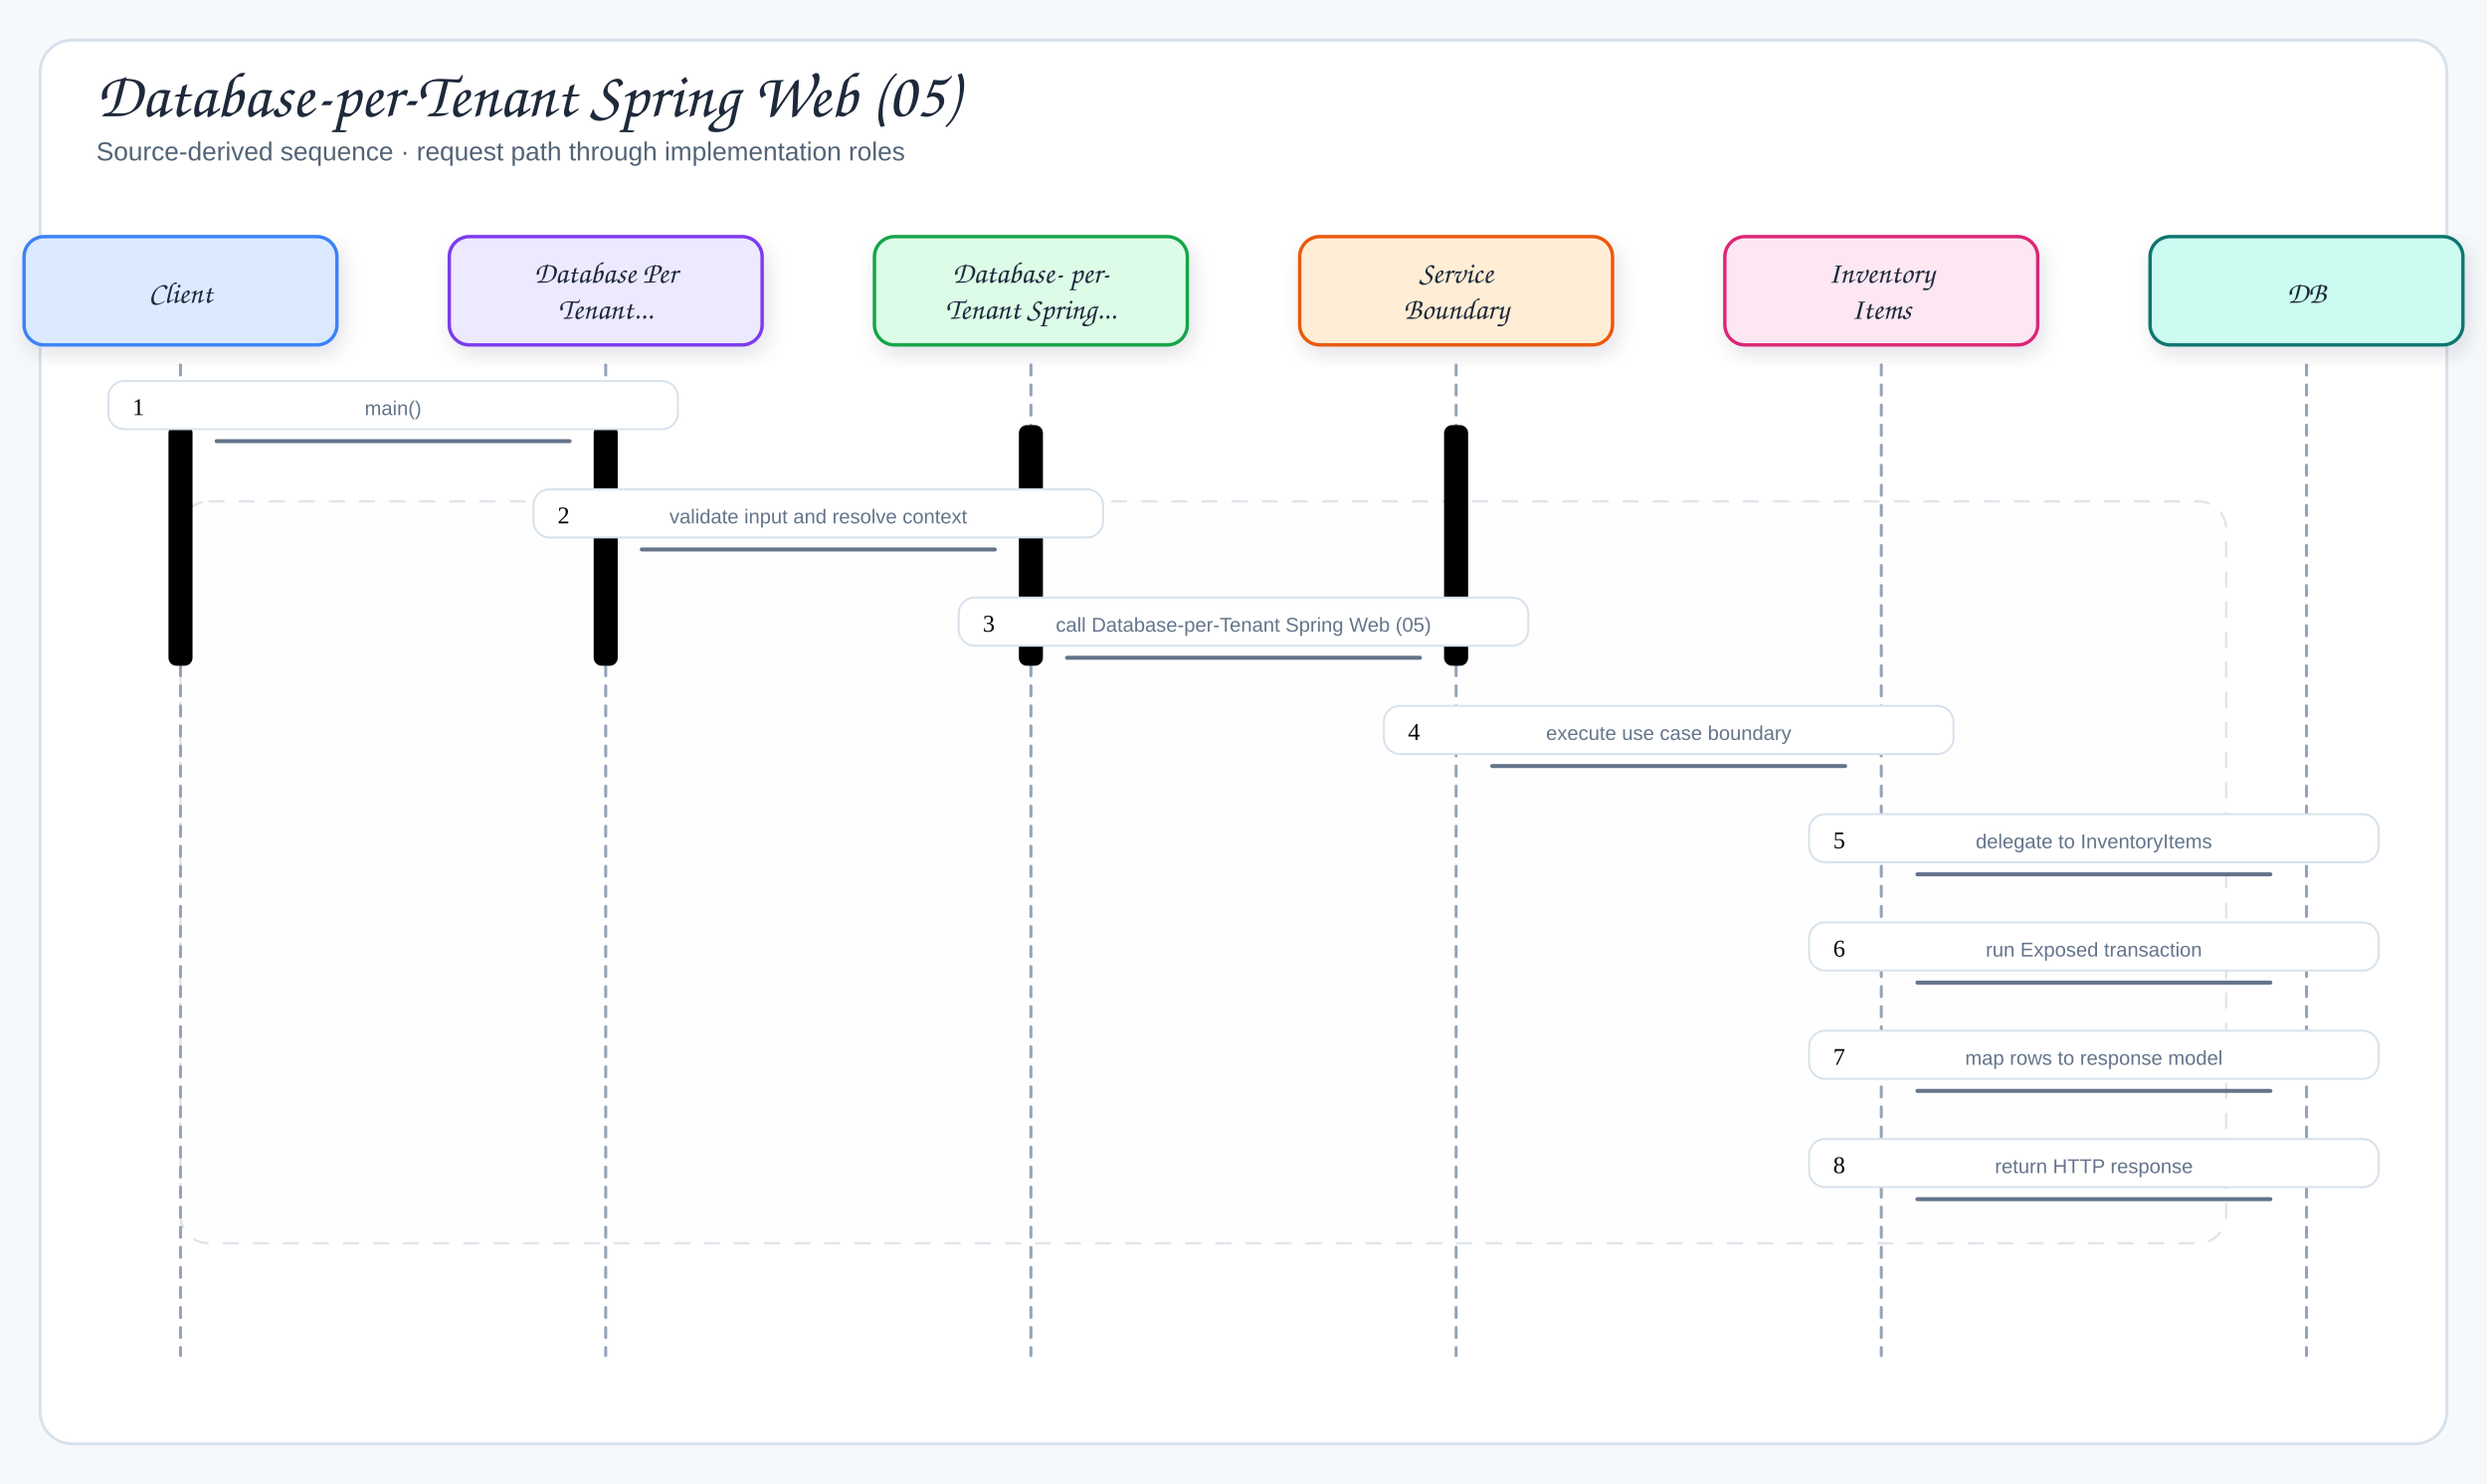
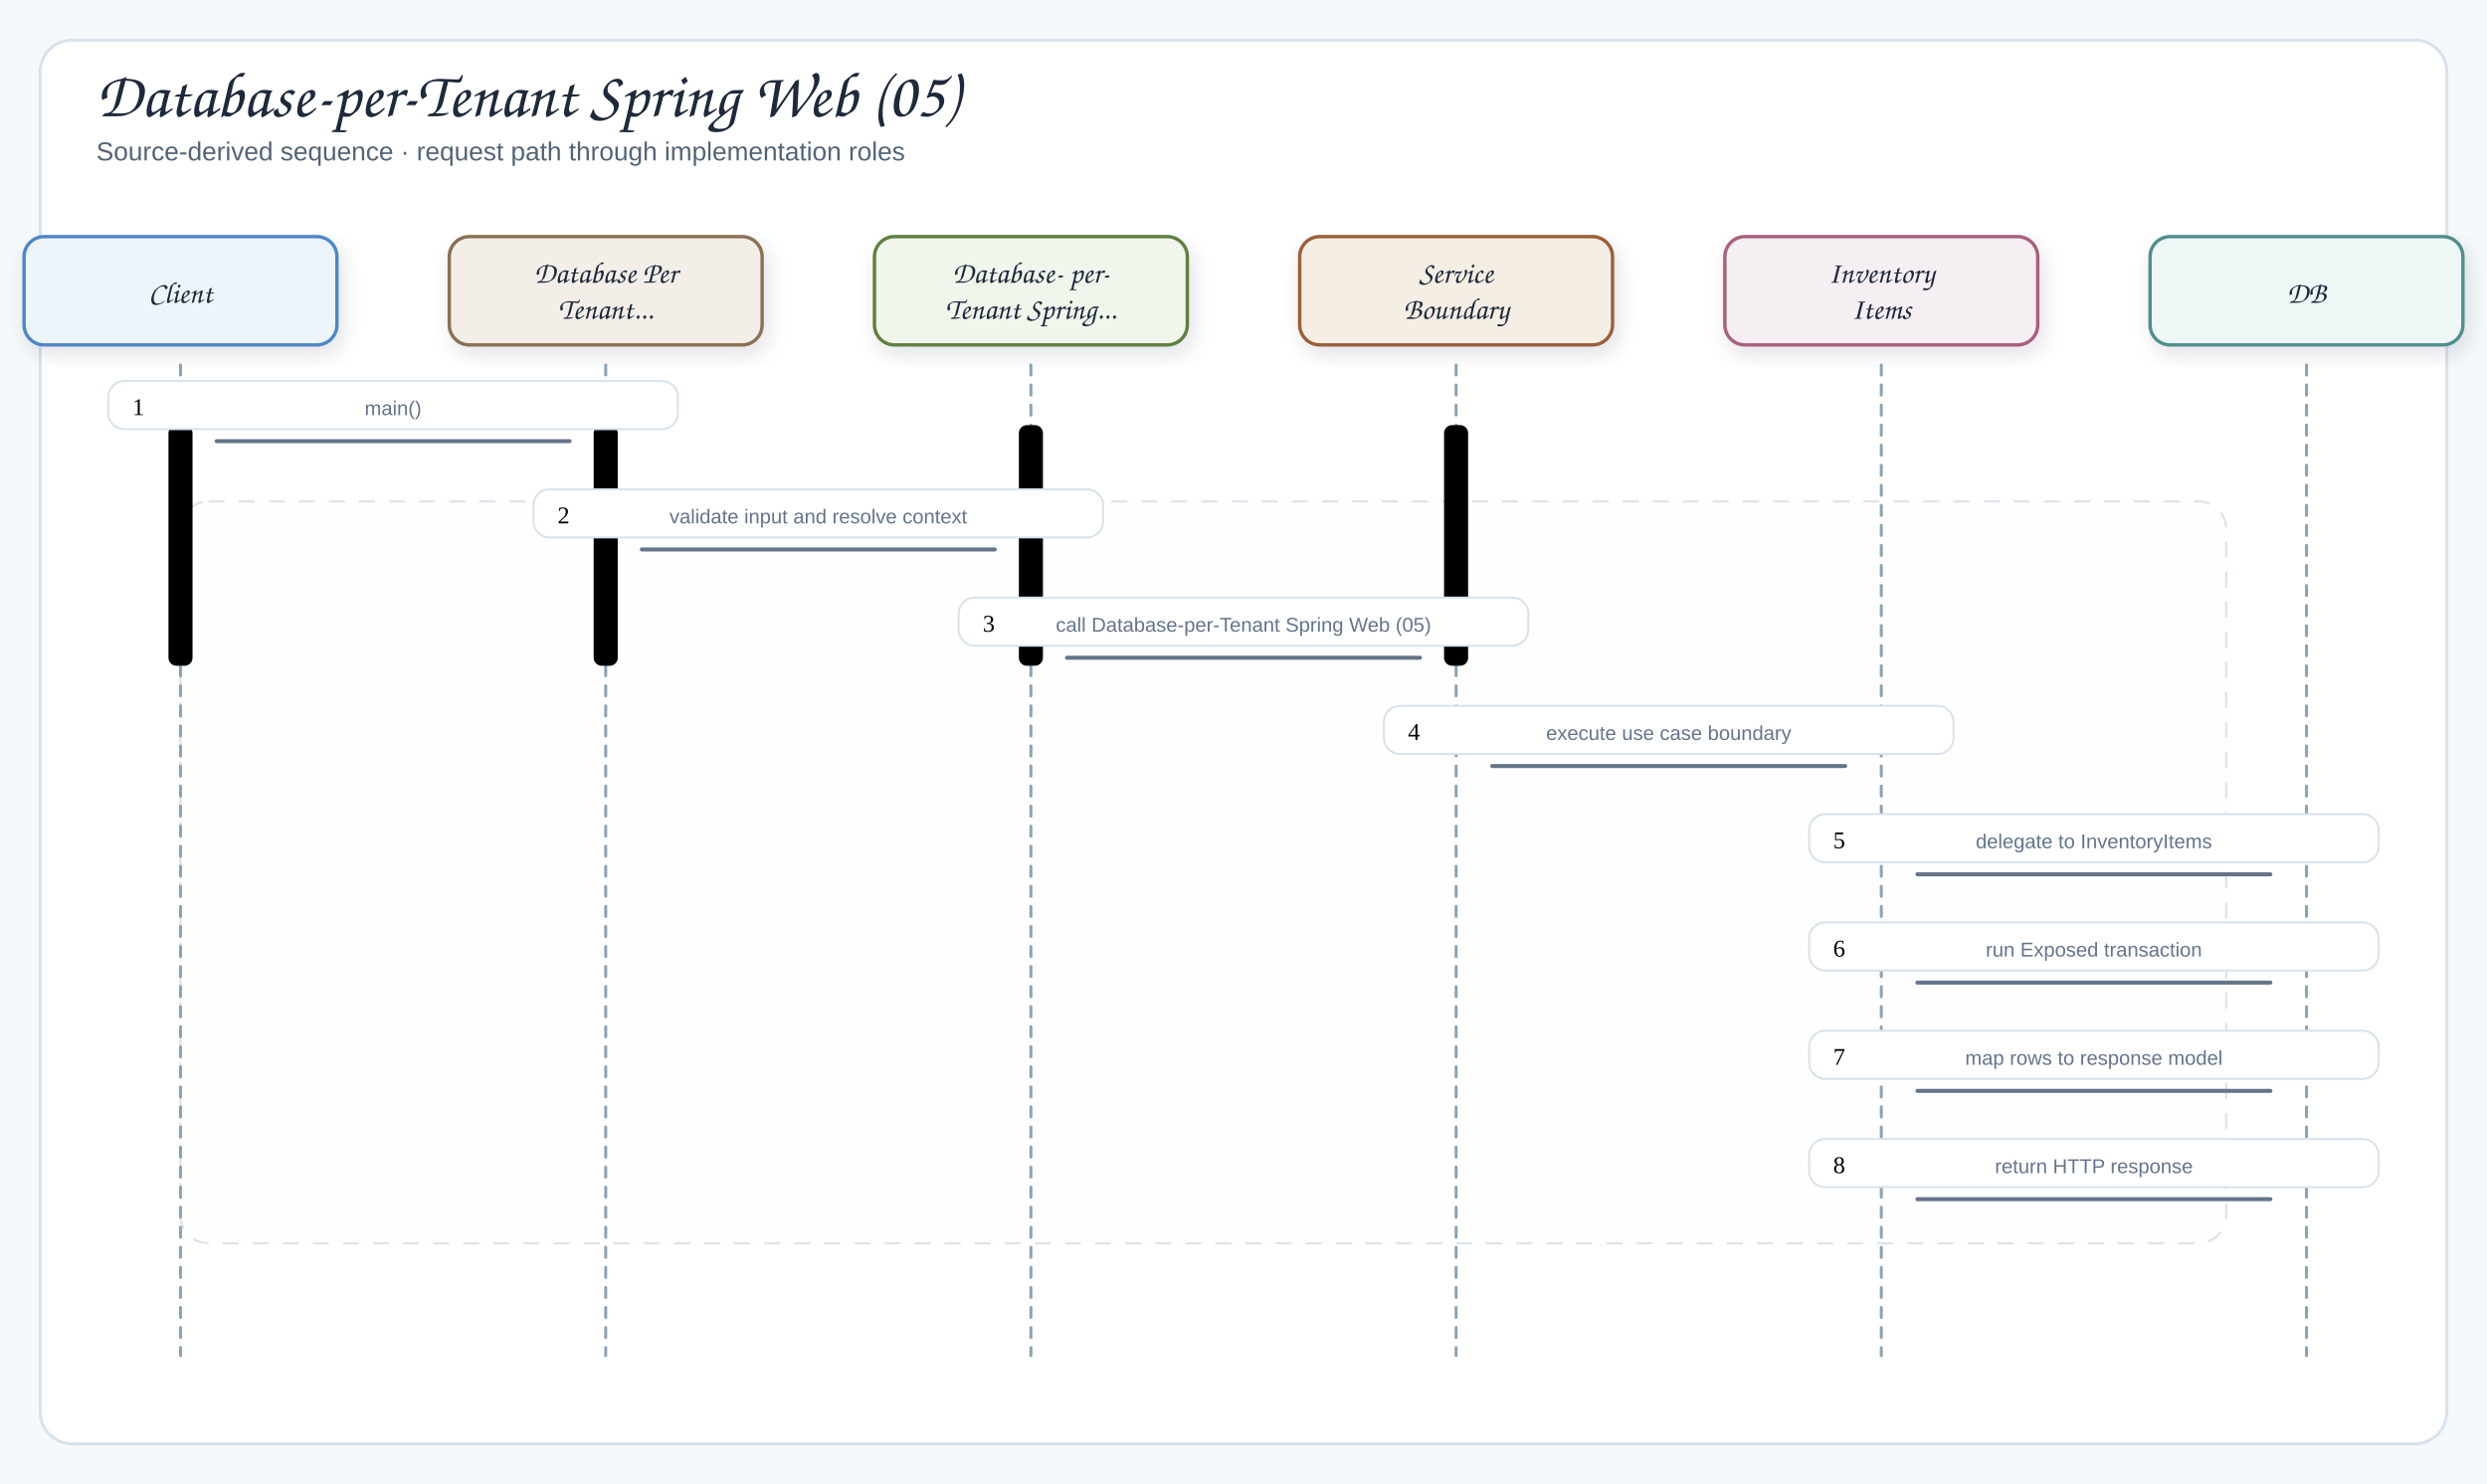
<svg xmlns="http://www.w3.org/2000/svg" viewBox="0 0 1240 740" width="1240" height="740" role="img" aria-label="Database-per-Tenant Spring Web (05)">
  <defs>
    <filter id="shadow" x="-10%" y="-10%" width="120%" height="130%">
      <feDropShadow dx="2" dy="4" stdDeviation="5" flood-color="#1f2937" flood-opacity="0.12" />
    </filter>
    <marker viewBox="0 0 10 10" id="arrow" markerUnits="userSpaceOnUse" markerWidth="10" markerHeight="10" refX="9" refY="5" orient="auto">
      <path d="M 0 0 L 10 5 L 0 10 Z" fill="#64748b" />
    </marker>
    <marker viewBox="0 0 10 10" id="inherit" markerUnits="userSpaceOnUse" markerWidth="10" markerHeight="10" refX="9" refY="5" orient="auto">
      <path d="M 0 0 L 10 5 L 0 10 Z" fill="#64748b" />
    </marker>
    <style>
  .canvas{fill:#f6f9fc}
  .frame{fill:#fff;stroke:#d7e2ec;stroke-width:1.5}
  .panel{fill:#f8fafc;stroke:#d7e2ec;stroke-width:1.2}
  .card{stroke-width:1.7;filter:url(#shadow)}
  .title{font-family:"Architects Daughter","Comic Sans MS",cursive;font-size:32px;fill:#1e293b}
  .subtitle{font-family:"Comic Sans MS","Comic Sans","Comic Neue",Arial,sans-serif;font-size:13px;fill:#536476}
-   .panelTitle{font-family:"Architects Daughter","Comic Sans MS",cursive;font-size:12px;letter-spacing:.08em;fill:#94a3b8}
+   .panelTitle{font-family:"Architects Daughter","Comic Sans MS",cursive;font-size:12px;letter-spacing:.08em;fill:#8ca2b4}
  .label{font-family:"Architects Daughter","Comic Sans MS",cursive;font-size:18px;fill:#1e293b}
  .smallLabel{font-family:"Architects Daughter","Comic Sans MS",cursive;font-size:15px;fill:#1e293b}
  .detail{font-family:"Comic Sans MS","Comic Sans","Comic Neue",Arial,sans-serif;font-size:12px;fill:#536476}
  .tiny{font-family:"Comic Sans MS","Comic Sans","Comic Neue",Arial,sans-serif;font-size:10px;fill:#64748b}
  .arrow{fill:none;stroke:#64748b;stroke-width:2;stroke-linecap:round;stroke-linejoin:round}
-   .softArrow{fill:none;stroke:#94a3b8;stroke-width:1.5;stroke-linecap:round;stroke-linejoin:round;stroke-dasharray:5 5}
+   .softArrow{fill:none;stroke:#8ca2b4;stroke-width:1.5;stroke-linecap:round;stroke-linejoin:round;stroke-dasharray:5 5}
  .inherit{fill:none;stroke:#64748b;stroke-width:1.7;stroke-linecap:round;stroke-linejoin:round}
  .divider{stroke:#cbd5e1;stroke-width:1.2;stroke-dasharray:6 6}
- .altRegion{fill:#f8fafc;fill-opacity:.055;stroke:#94a3b8;stroke-opacity:.28;stroke-width:1.2;stroke-dasharray:8 7}
+ .altRegion{fill:#f8fafc;fill-opacity:.055;stroke:#8ca2b4;stroke-opacity:.28;stroke-width:1.2;stroke-dasharray:8 7}
</style>
  </defs>
  <rect width="1240" height="740" class="canvas" />
  <rect x="20" y="20" width="1200" height="700" rx="16" class="frame" />
  <rect x="90" y="250" width="1020" height="370" rx="14" class="altRegion" />
  <text x="48" y="58" class="title">Database-per-Tenant Spring Web (05)</text>
  <text x="48" y="80" class="subtitle">Source-derived sequence · request path through implementation roles</text>
-   <rect x="12" y="118" width="156" height="54" rx="10" fill="#dbeafe" stroke="#3b82f6" class="card" />
+   <rect x="12" y="118" width="156" height="54" rx="10" fill="#eef5fa" stroke="#4f86c6" class="card" />
  <text x="90" y="151" class="smallLabel participant" text-anchor="middle">Client</text>
  <path d="M90,182 L90,676" class="softArrow lifeline" />
  <rect x="84" y="212" width="12" height="120" rx="4" class="activation" />
-   <rect x="224" y="118" width="156" height="54" rx="10" fill="#ede9fe" stroke="#7c3aed" class="card" />
+   <rect x="224" y="118" width="156" height="54" rx="10" fill="#f3eee8" stroke="#8a6f55" class="card" />
  <text x="302" y="141" class="smallLabel participant" text-anchor="middle">Database Per</text>
  <text x="302" y="159" class="smallLabel participant" text-anchor="middle">Tenant...</text>
  <path d="M302,182 L302,676" class="softArrow lifeline" />
  <rect x="296" y="212" width="12" height="120" rx="4" class="activation" />
-   <rect x="436" y="118" width="156" height="54" rx="10" fill="#dcfce7" stroke="#16a34a" class="card" />
+   <rect x="436" y="118" width="156" height="54" rx="10" fill="#f1f6ec" stroke="#5f7f3f" class="card" />
  <text x="514" y="141" class="smallLabel participant" text-anchor="middle">Database- per-</text>
  <text x="514" y="159" class="smallLabel participant" text-anchor="middle">Tenant Spring...</text>
  <path d="M514,182 L514,676" class="softArrow lifeline" />
  <rect x="508" y="212" width="12" height="120" rx="4" class="activation" />
-   <rect x="648" y="118" width="156" height="54" rx="10" fill="#ffedd5" stroke="#ea580c" class="card" />
+   <rect x="648" y="118" width="156" height="54" rx="10" fill="#f5eee4" stroke="#9b5f38" class="card" />
  <text x="726" y="141" class="smallLabel participant" text-anchor="middle">Service</text>
  <text x="726" y="159" class="smallLabel participant" text-anchor="middle">Boundary</text>
  <path d="M726,182 L726,676" class="softArrow lifeline" />
  <rect x="720" y="212" width="12" height="120" rx="4" class="activation" />
-   <rect x="860" y="118" width="156" height="54" rx="10" fill="#fce7f3" stroke="#db2777" class="card" />
+   <rect x="860" y="118" width="156" height="54" rx="10" fill="#f5eef2" stroke="#a85f7f" class="card" />
  <text x="938" y="141" class="smallLabel participant" text-anchor="middle">Inventory</text>
  <text x="938" y="159" class="smallLabel participant" text-anchor="middle">Items</text>
  <path d="M938,182 L938,676" class="softArrow lifeline" />
-   <rect x="1072" y="118" width="156" height="54" rx="10" fill="#ccfbf1" stroke="#0f766e" class="card" />
+   <rect x="1072" y="118" width="156" height="54" rx="10" fill="#eef7f6" stroke="#4f8f8b" class="card" />
  <text x="1150" y="151" class="smallLabel participant" text-anchor="middle">DB</text>
  <path d="M1150,182 L1150,676" class="softArrow lifeline" />
  <path d="M108,220 L284,220" class="arrow" />
  <rect x="54" y="190" width="284" height="24" rx="8" fill="#fff" stroke="#d7e2ec" class="messageBand pill" />
  <text x="69" y="207" class="num" text-anchor="middle">1</text>
  <text x="196" y="207" class="tiny labelText" text-anchor="middle">main()</text>
  <path d="M320,274 L496,274" class="arrow" />
  <rect x="266" y="244" width="284" height="24" rx="8" fill="#fff" stroke="#d7e2ec" class="messageBand pill" />
  <text x="281" y="261" class="num" text-anchor="middle">2</text>
  <text x="408" y="261" class="tiny labelText" text-anchor="middle">validate input and resolve context</text>
  <path d="M532,328 L708,328" class="arrow" />
  <rect x="478" y="298" width="284" height="24" rx="8" fill="#fff" stroke="#d7e2ec" class="messageBand pill" />
  <text x="493" y="315" class="num" text-anchor="middle">3</text>
  <text x="620" y="315" class="tiny labelText" text-anchor="middle">call Database-per-Tenant Spring Web (05)</text>
  <path d="M744,382 L920,382" class="arrow" />
  <rect x="690" y="352" width="284" height="24" rx="8" fill="#fff" stroke="#d7e2ec" class="messageBand pill" />
  <text x="705" y="369" class="num" text-anchor="middle">4</text>
  <text x="832" y="369" class="tiny labelText" text-anchor="middle">execute use case boundary</text>
  <path d="M956,436 L1132,436" class="arrow" />
  <rect x="902" y="406" width="284" height="24" rx="8" fill="#fff" stroke="#d7e2ec" class="messageBand pill" />
  <text x="917" y="423" class="num" text-anchor="middle">5</text>
  <text x="1044" y="423" class="tiny labelText" text-anchor="middle">delegate to InventoryItems</text>
  <path d="M956,490 L1132,490" class="arrow" />
  <rect x="902" y="460" width="284" height="24" rx="8" fill="#fff" stroke="#d7e2ec" class="messageBand pill" />
  <text x="917" y="477" class="num" text-anchor="middle">6</text>
  <text x="1044" y="477" class="tiny labelText" text-anchor="middle">run Exposed transaction</text>
  <path d="M956,544 L1132,544" class="arrow" />
  <rect x="902" y="514" width="284" height="24" rx="8" fill="#fff" stroke="#d7e2ec" class="messageBand pill" />
  <text x="917" y="531" class="num" text-anchor="middle">7</text>
  <text x="1044" y="531" class="tiny labelText" text-anchor="middle">map rows to response model</text>
  <path d="M956,598 L1132,598" class="arrow" />
  <rect x="902" y="568" width="284" height="24" rx="8" fill="#fff" stroke="#d7e2ec" class="messageBand pill" />
  <text x="917" y="585" class="num" text-anchor="middle">8</text>
  <text x="1044" y="585" class="tiny labelText" text-anchor="middle">return HTTP response</text>
</svg>
